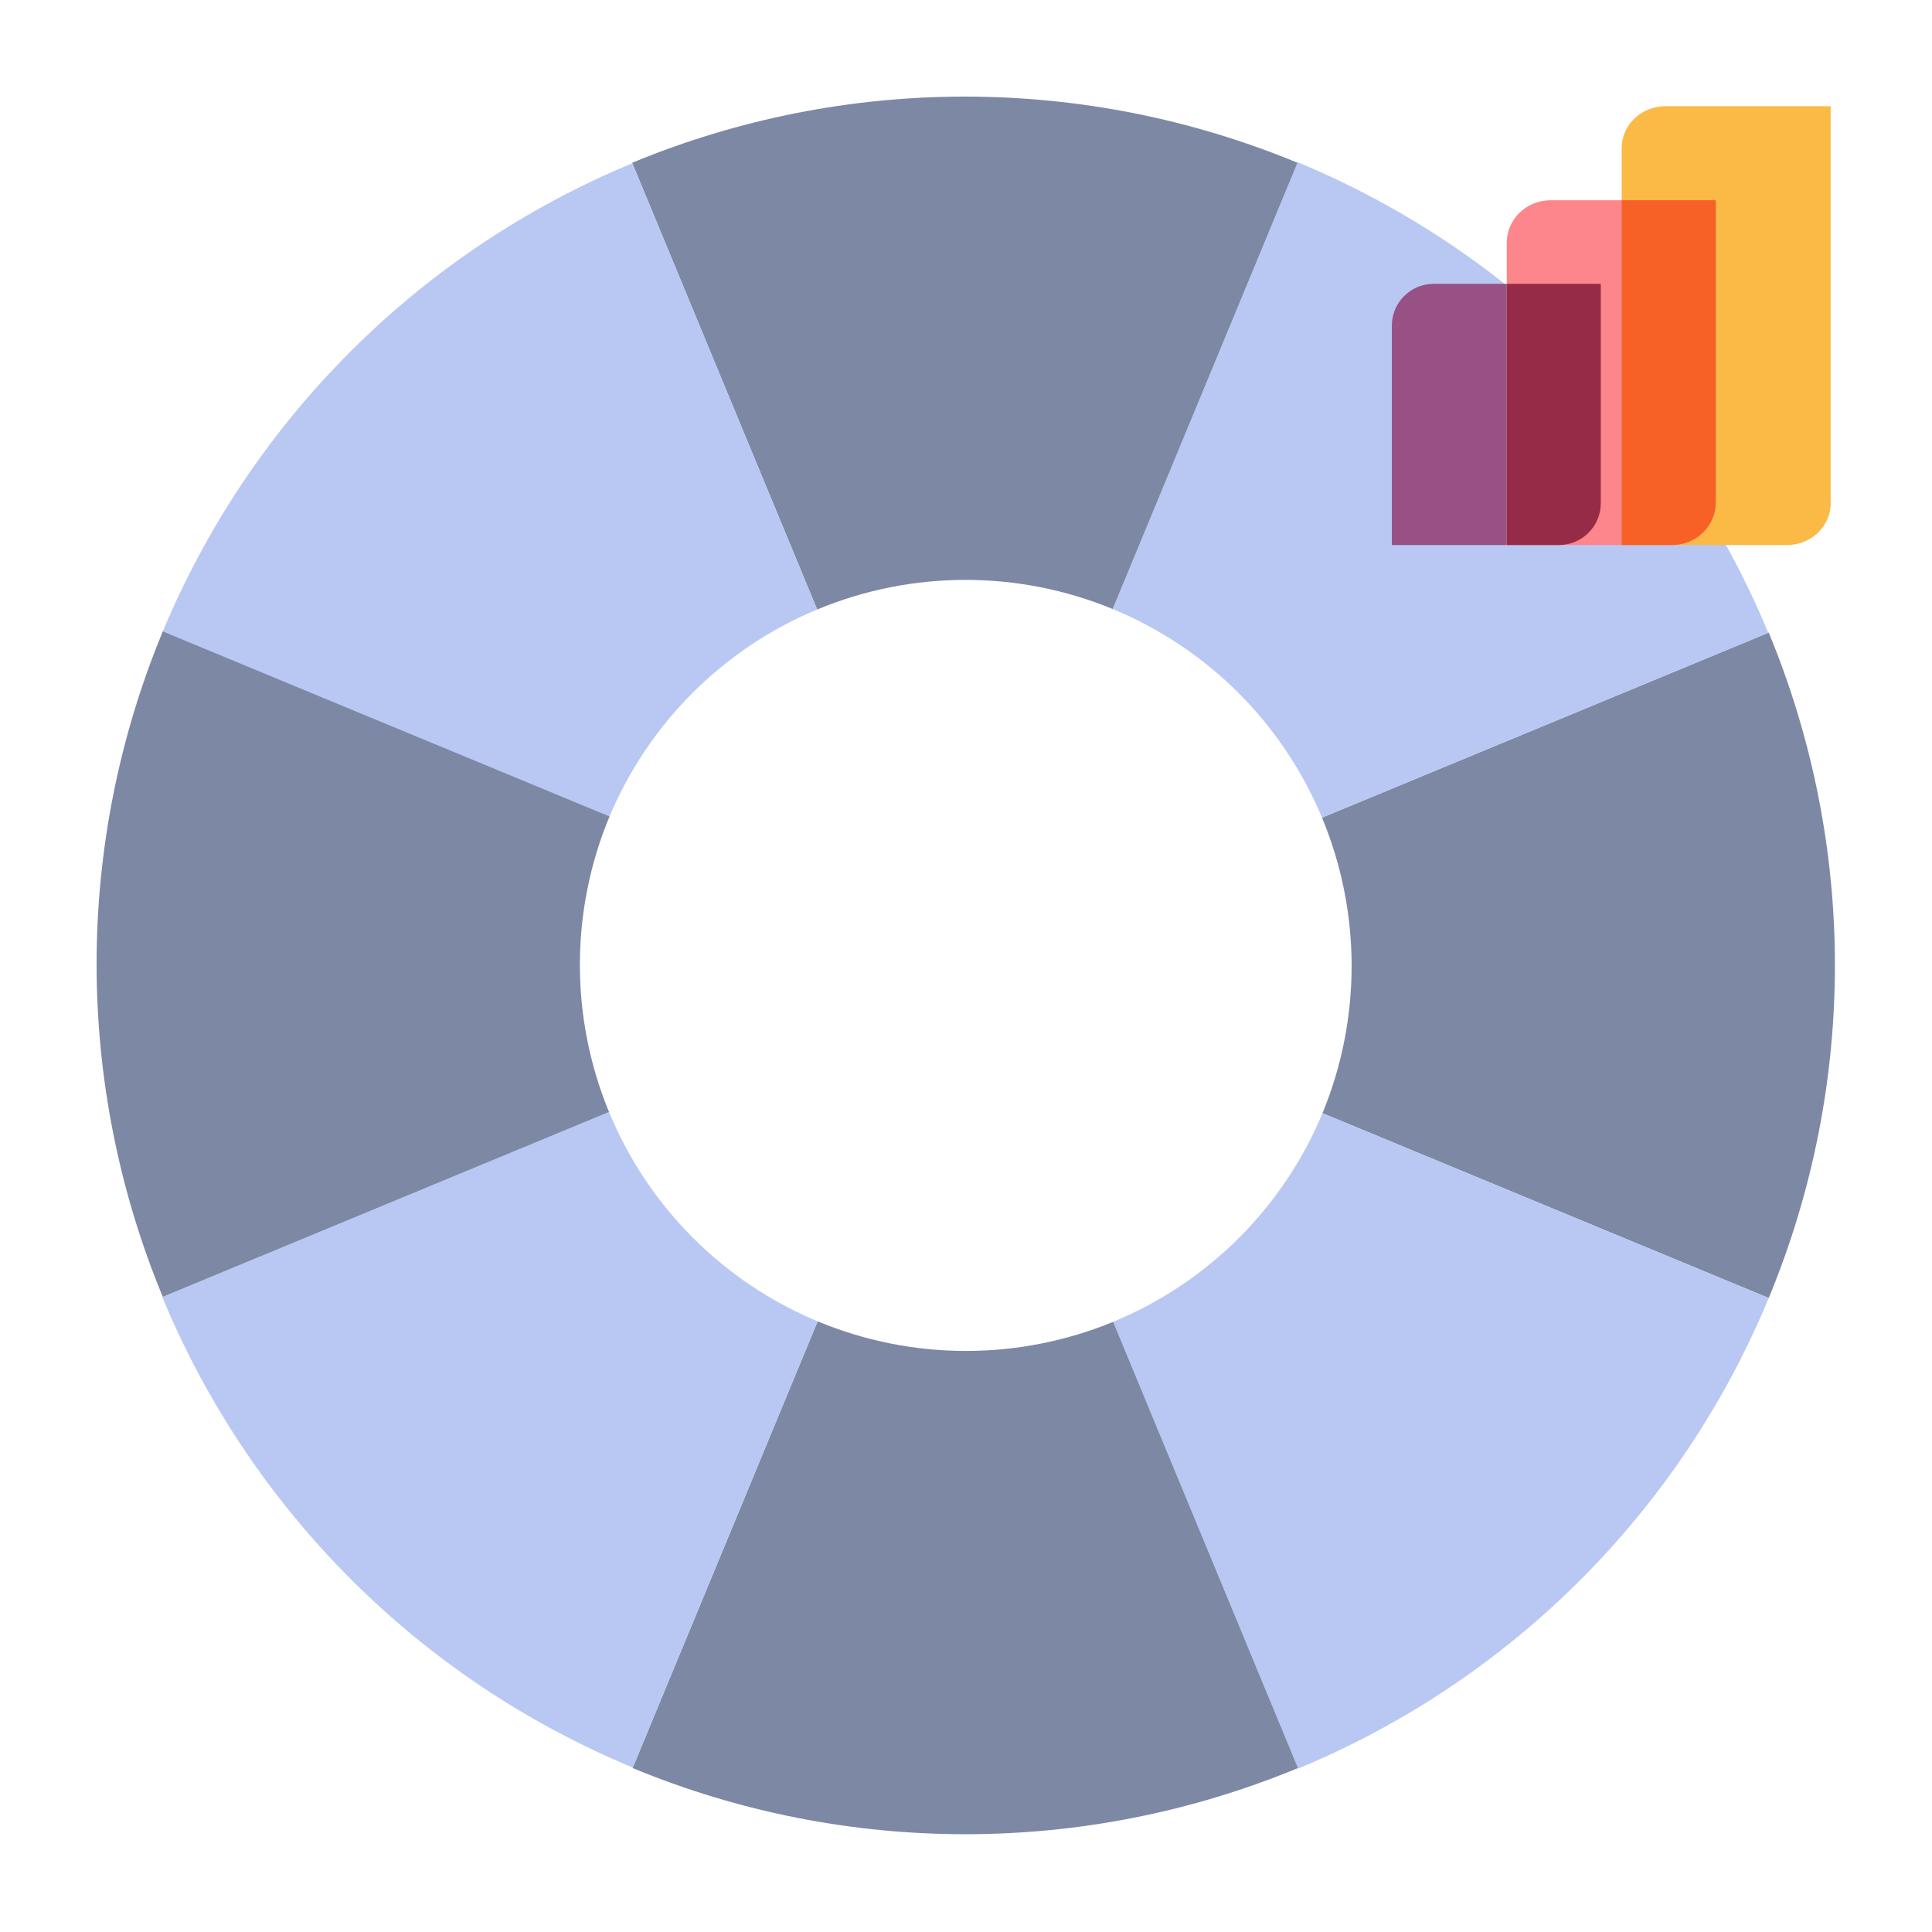
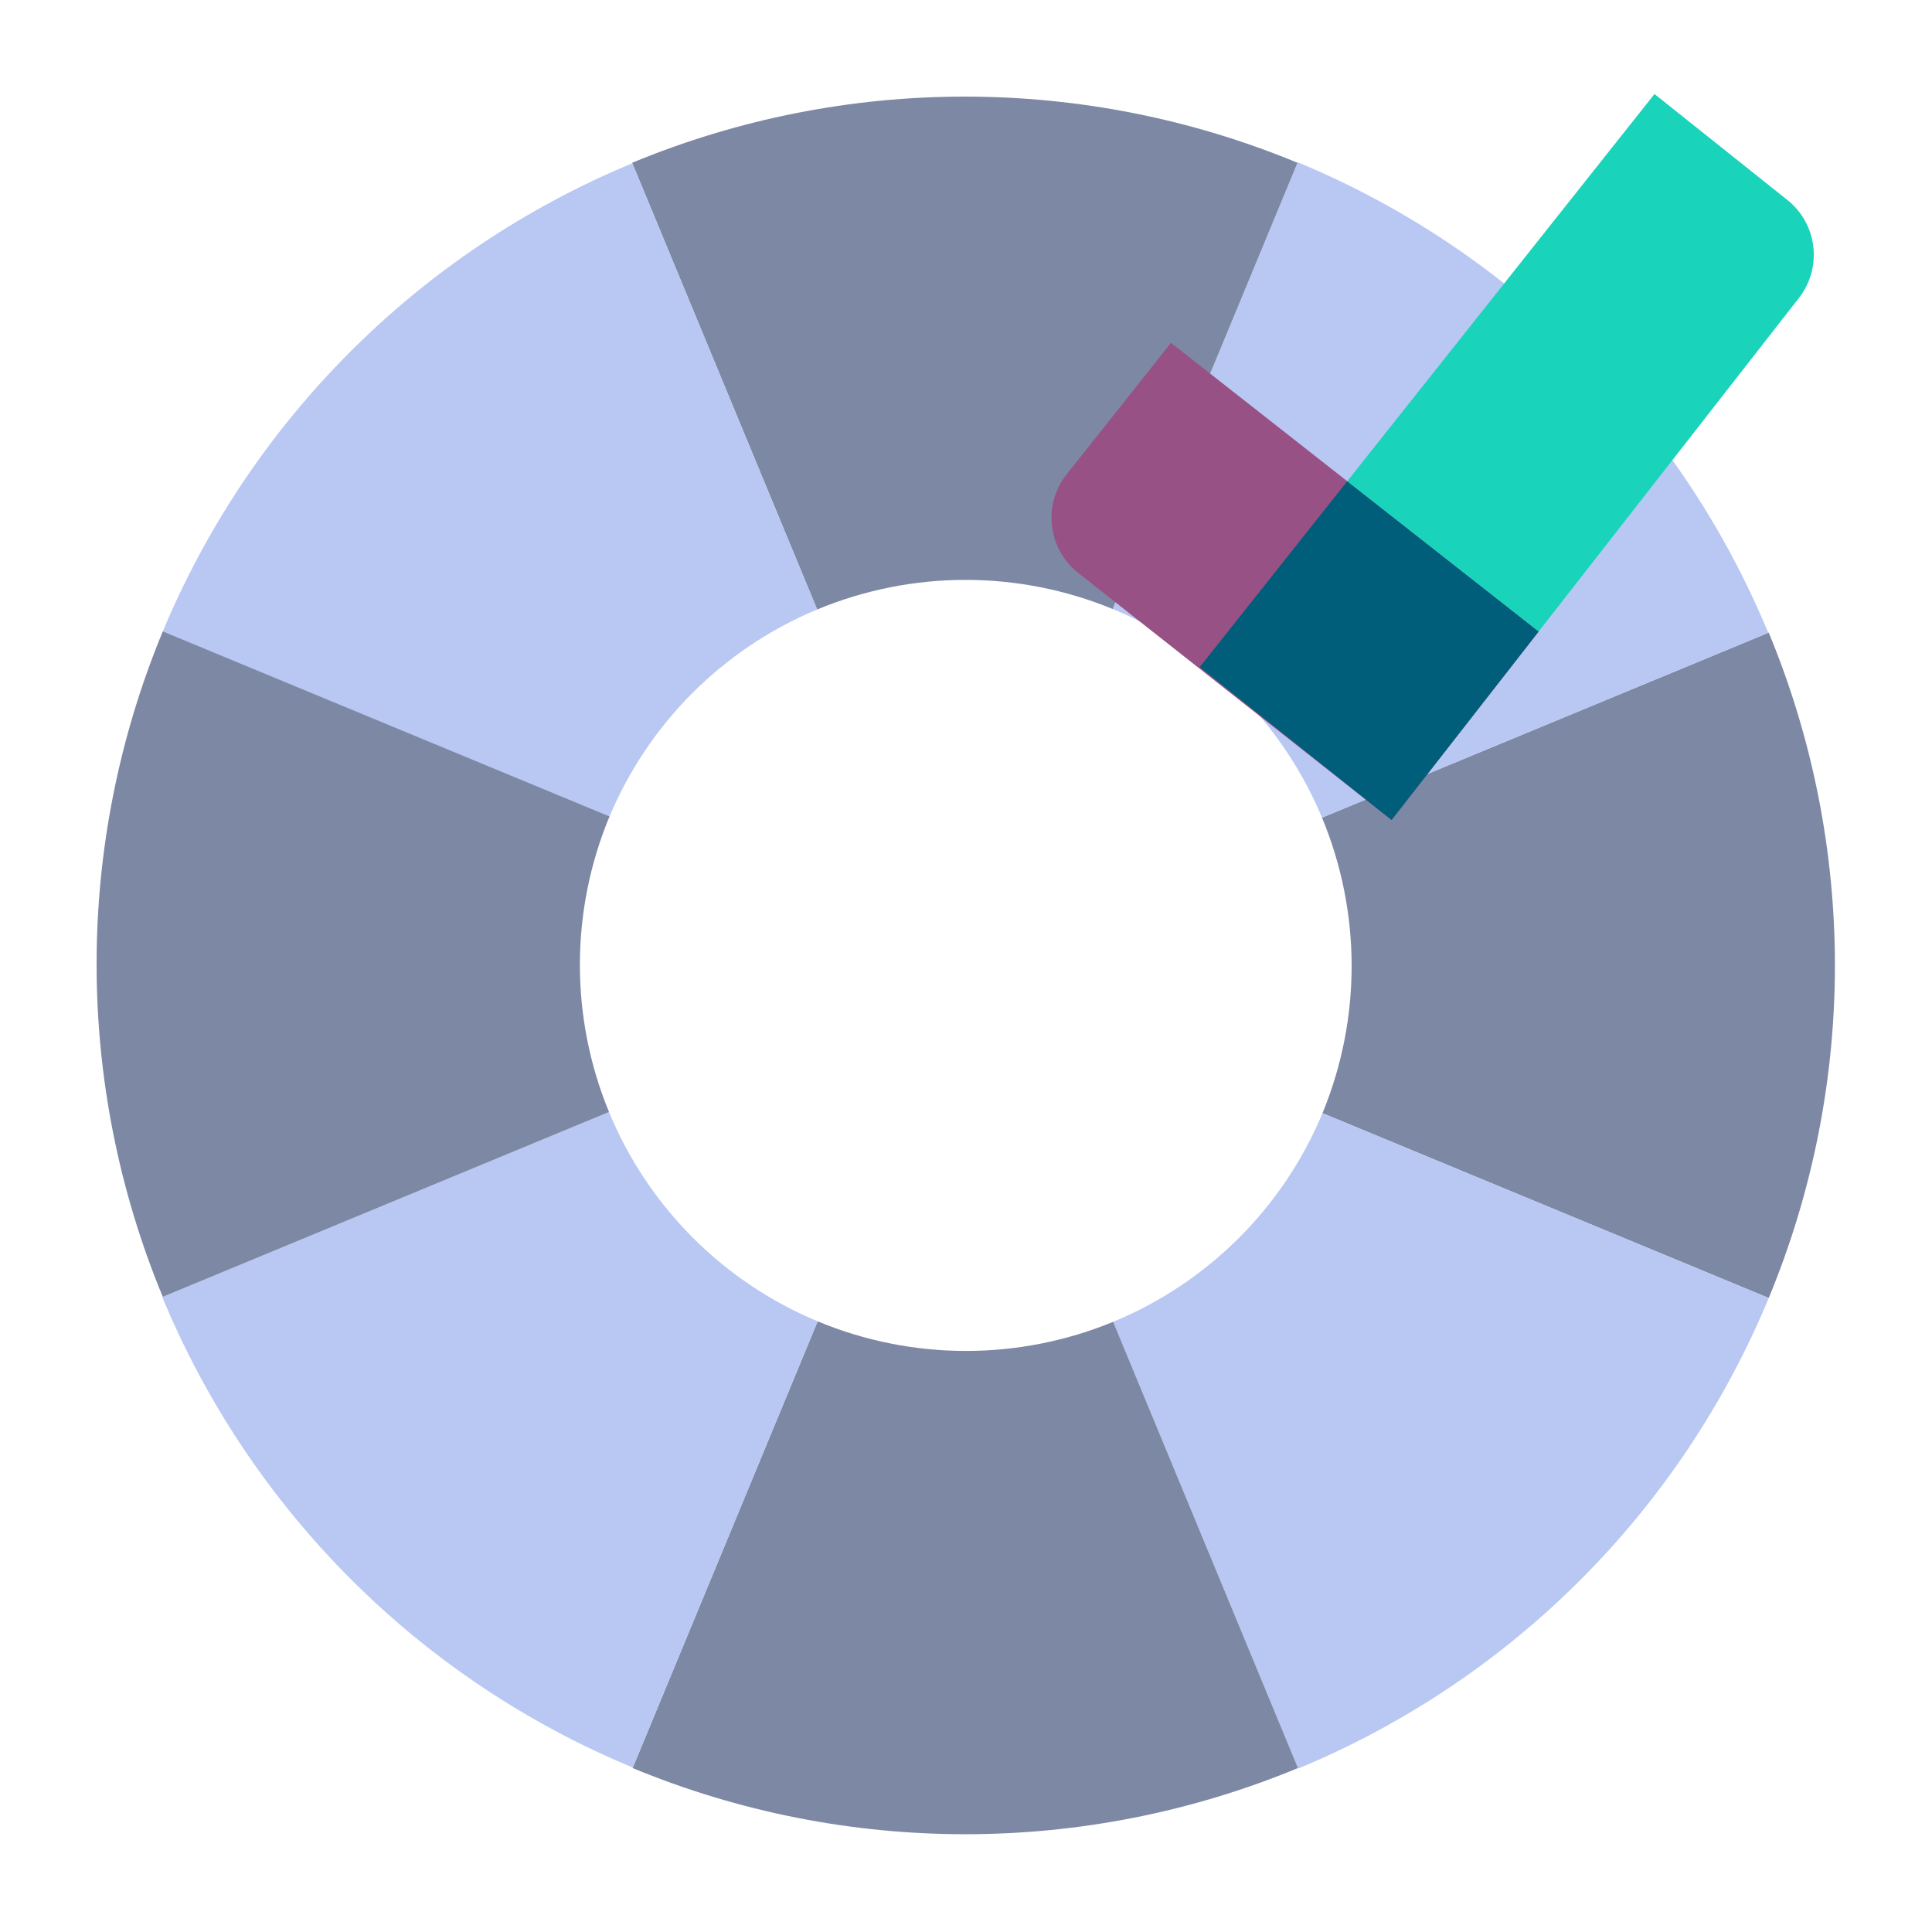
<svg xmlns="http://www.w3.org/2000/svg" width="200mm" height="200mm" viewBox="0 0 200 200" version="1.1" id="svg5">
  <defs id="defs2" />
  <g id="layer1">
    <path id="path1927" style="fill:#7d88a5;fill-opacity:1;stroke-width:0.067;paint-order:stroke fill markers" d="m 183.099,134.37 a 90,90 0 0 0 -1.9e-4,-68.883 l -46.244,19.155 a 40,40 0 0 1 0.05,30.594 z" />
    <path id="path1927-7" style="fill:#b8c8f3;fill-opacity:1;stroke-width:0.067;paint-order:stroke fill markers" d="M 183.048,65.508 A 90,90 0 0 0 134.341,16.801 l -19.155,46.244 a 40,40 0 0 1 21.668,21.597 z" />
    <path id="path1927-9" style="fill:#7d88a5;fill-opacity:1;stroke-width:0.067;paint-order:stroke fill markers" d="m 134.32,16.851 a 90,90 0 0 0 -68.883,1.94e-4 l 19.155,46.244 a 40,40 0 0 1 30.594,-0.05 z" />
    <path id="path1927-7-3" style="fill:#b8c8f3;fill-opacity:1;stroke-width:0.067;paint-order:stroke fill markers" d="M 65.458,16.901 A 90,90 0 0 0 16.751,65.609 L 62.995,84.764 A 40,40 0 0 1 84.592,63.095 Z" />
    <path id="path1927-6" style="fill:#b8c8f3;fill-opacity:1;stroke-width:0.067;paint-order:stroke fill markers" d="m 183.099,134.37 a 90,90 0 0 1 -48.708,48.707 l -19.155,-46.244 a 40,40 0 0 0 21.668,-21.597 z" />
    <path id="path1927-7-0" style="fill:#7d88a5;fill-opacity:1;stroke-width:0.067;paint-order:stroke fill markers" d="m 134.37,183.028 a 90,90 0 0 1 -68.883,-2e-4 l 19.155,-46.244 a 40,40 0 0 0 30.594,0.05 z" />
    <path id="path1927-9-6" style="fill:#b8c8f3;fill-opacity:1;stroke-width:0.067;paint-order:stroke fill markers" d="M 65.508,182.977 A 90,90 0 0 1 16.801,134.27 L 63.045,115.115 a 40,40 0 0 0 21.597,21.668 z" />
    <path id="path1927-7-3-2" style="fill:#7d88a5;fill-opacity:1;stroke-width:0.067;paint-order:stroke fill markers" d="m 16.851,134.249 a 90,90 0 0 1 2e-4,-68.883 l 46.244,19.155 a 40,40 0 0 0 -0.05,30.594 z" />
-     <g id="g850" transform="matrix(1.081587,0,0,1.081587,139.7566,6.669394)">
-       <path d="m 4,25 a 4,4 0 0 1 4,-4 h 7 V 46 H 4 Z" fill="#985184" id="path829" />
-       <path d="M 26,8 C 26,5.79 27.876,4 30.19,4 H 46 v 38 c 0,2.21 -1.876,4 -4.19,4 H 26 Z" fill="#fbb945" id="path831" />
-       <path d="M 15,17.067 C 15,14.821 16.876,13 19.19,13 H 35 V 41.933 C 35,44.179 33.124,46 30.81,46 H 15 Z" fill="#fc868b" id="path833" />
-       <path d="m 26,46 h 4.81 C 33.124,46 35,44.179 35,41.933 V 13 h -9 z" fill="#f86126" id="path835" />
-       <path d="m 15,46 4.995,-0.002 A 4.005,4.005 0 0 0 24,41.995 V 21 h -9 z" fill="#962b48" id="path837" />
+     <g id="g844" transform="matrix(1.878879,0,0,1.878879,101.3341,0.3394277)">
+       <path d="M 30.842,34.612 22.737,44.999 5.452,31.37 A 3.862,3.862 0 0 1 4.836,25.953 l 5.748,-7.243 20.258,15.903 z" fill="#985184" id="path829" />
+       <path d="M 22.623,44.909 12.168,36.574 20.296,26.332 30.843,34.612 22.738,45 Z" fill="#005e7a" id="path831" />
+       <path d="M 22.593,44.886 22.737,45 45.184,16.233 A 3.862,3.862 0 0 0 44.548,10.84 L 37.223,5 20.296,26.332 l 10.547,8.28 -8.105,10.387 -0.144,-0.113 z" fill="#1ad3bb" id="path833" />
    </g>
  </g>
</svg>
